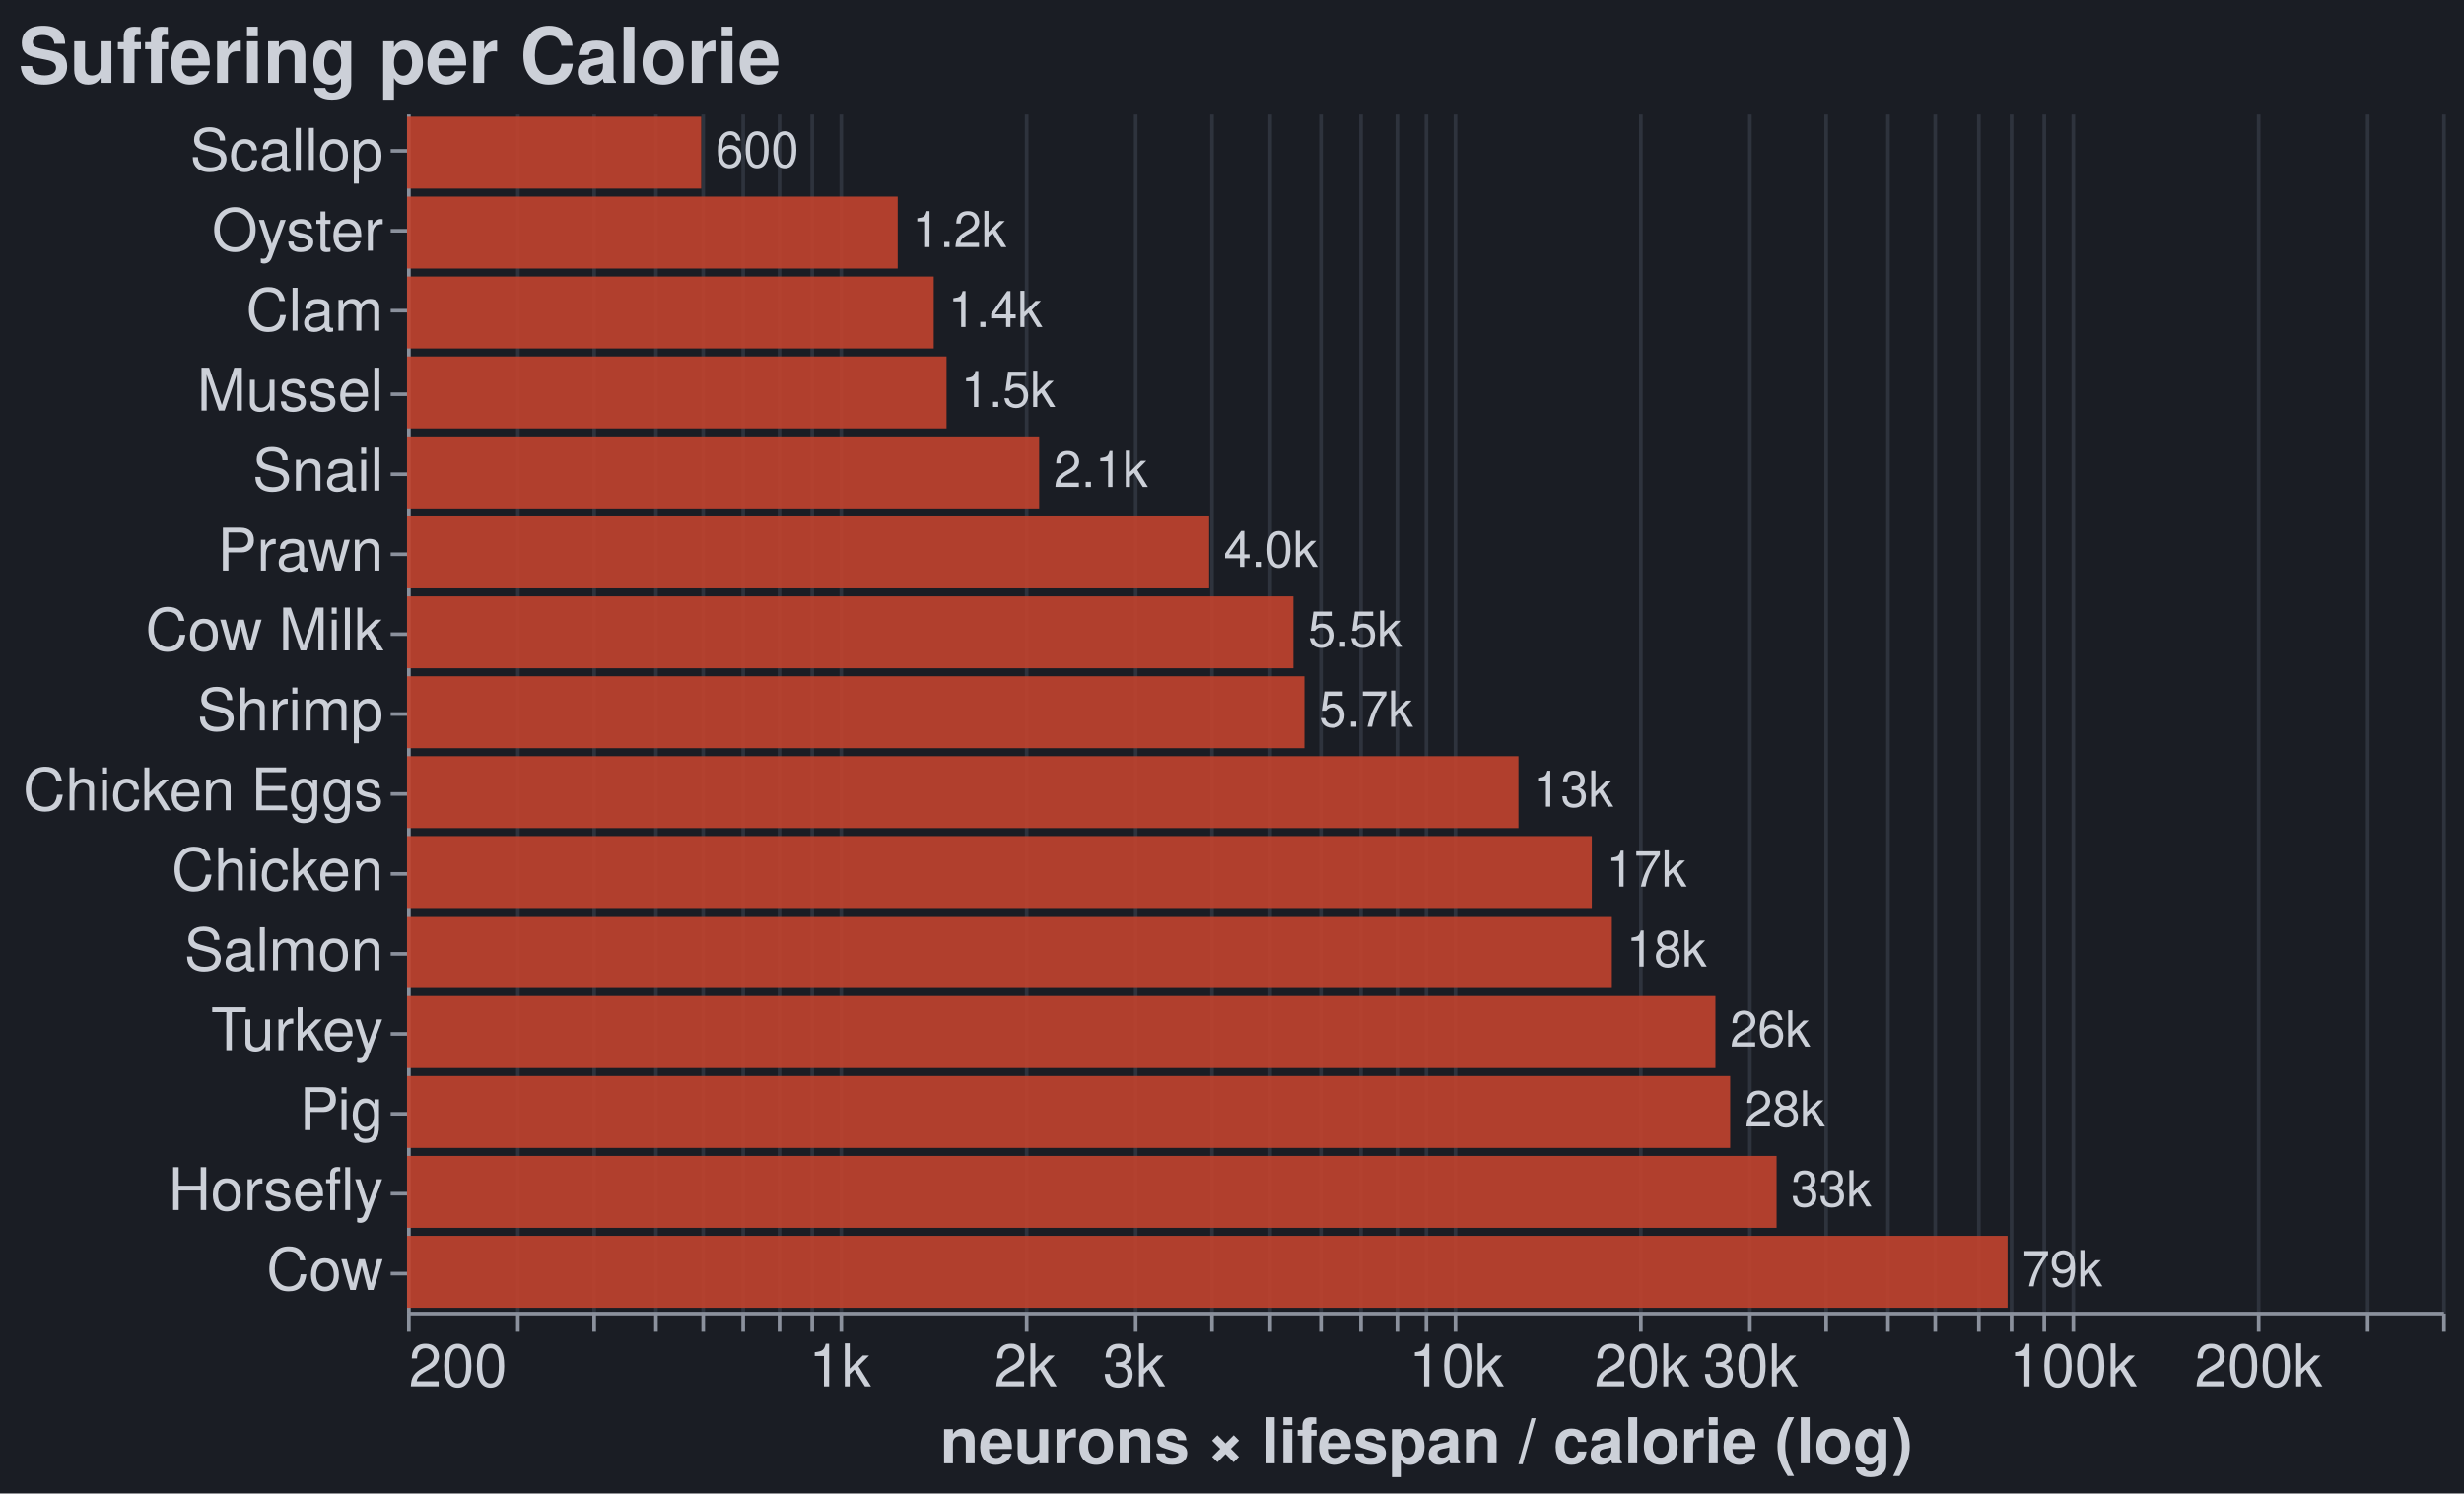
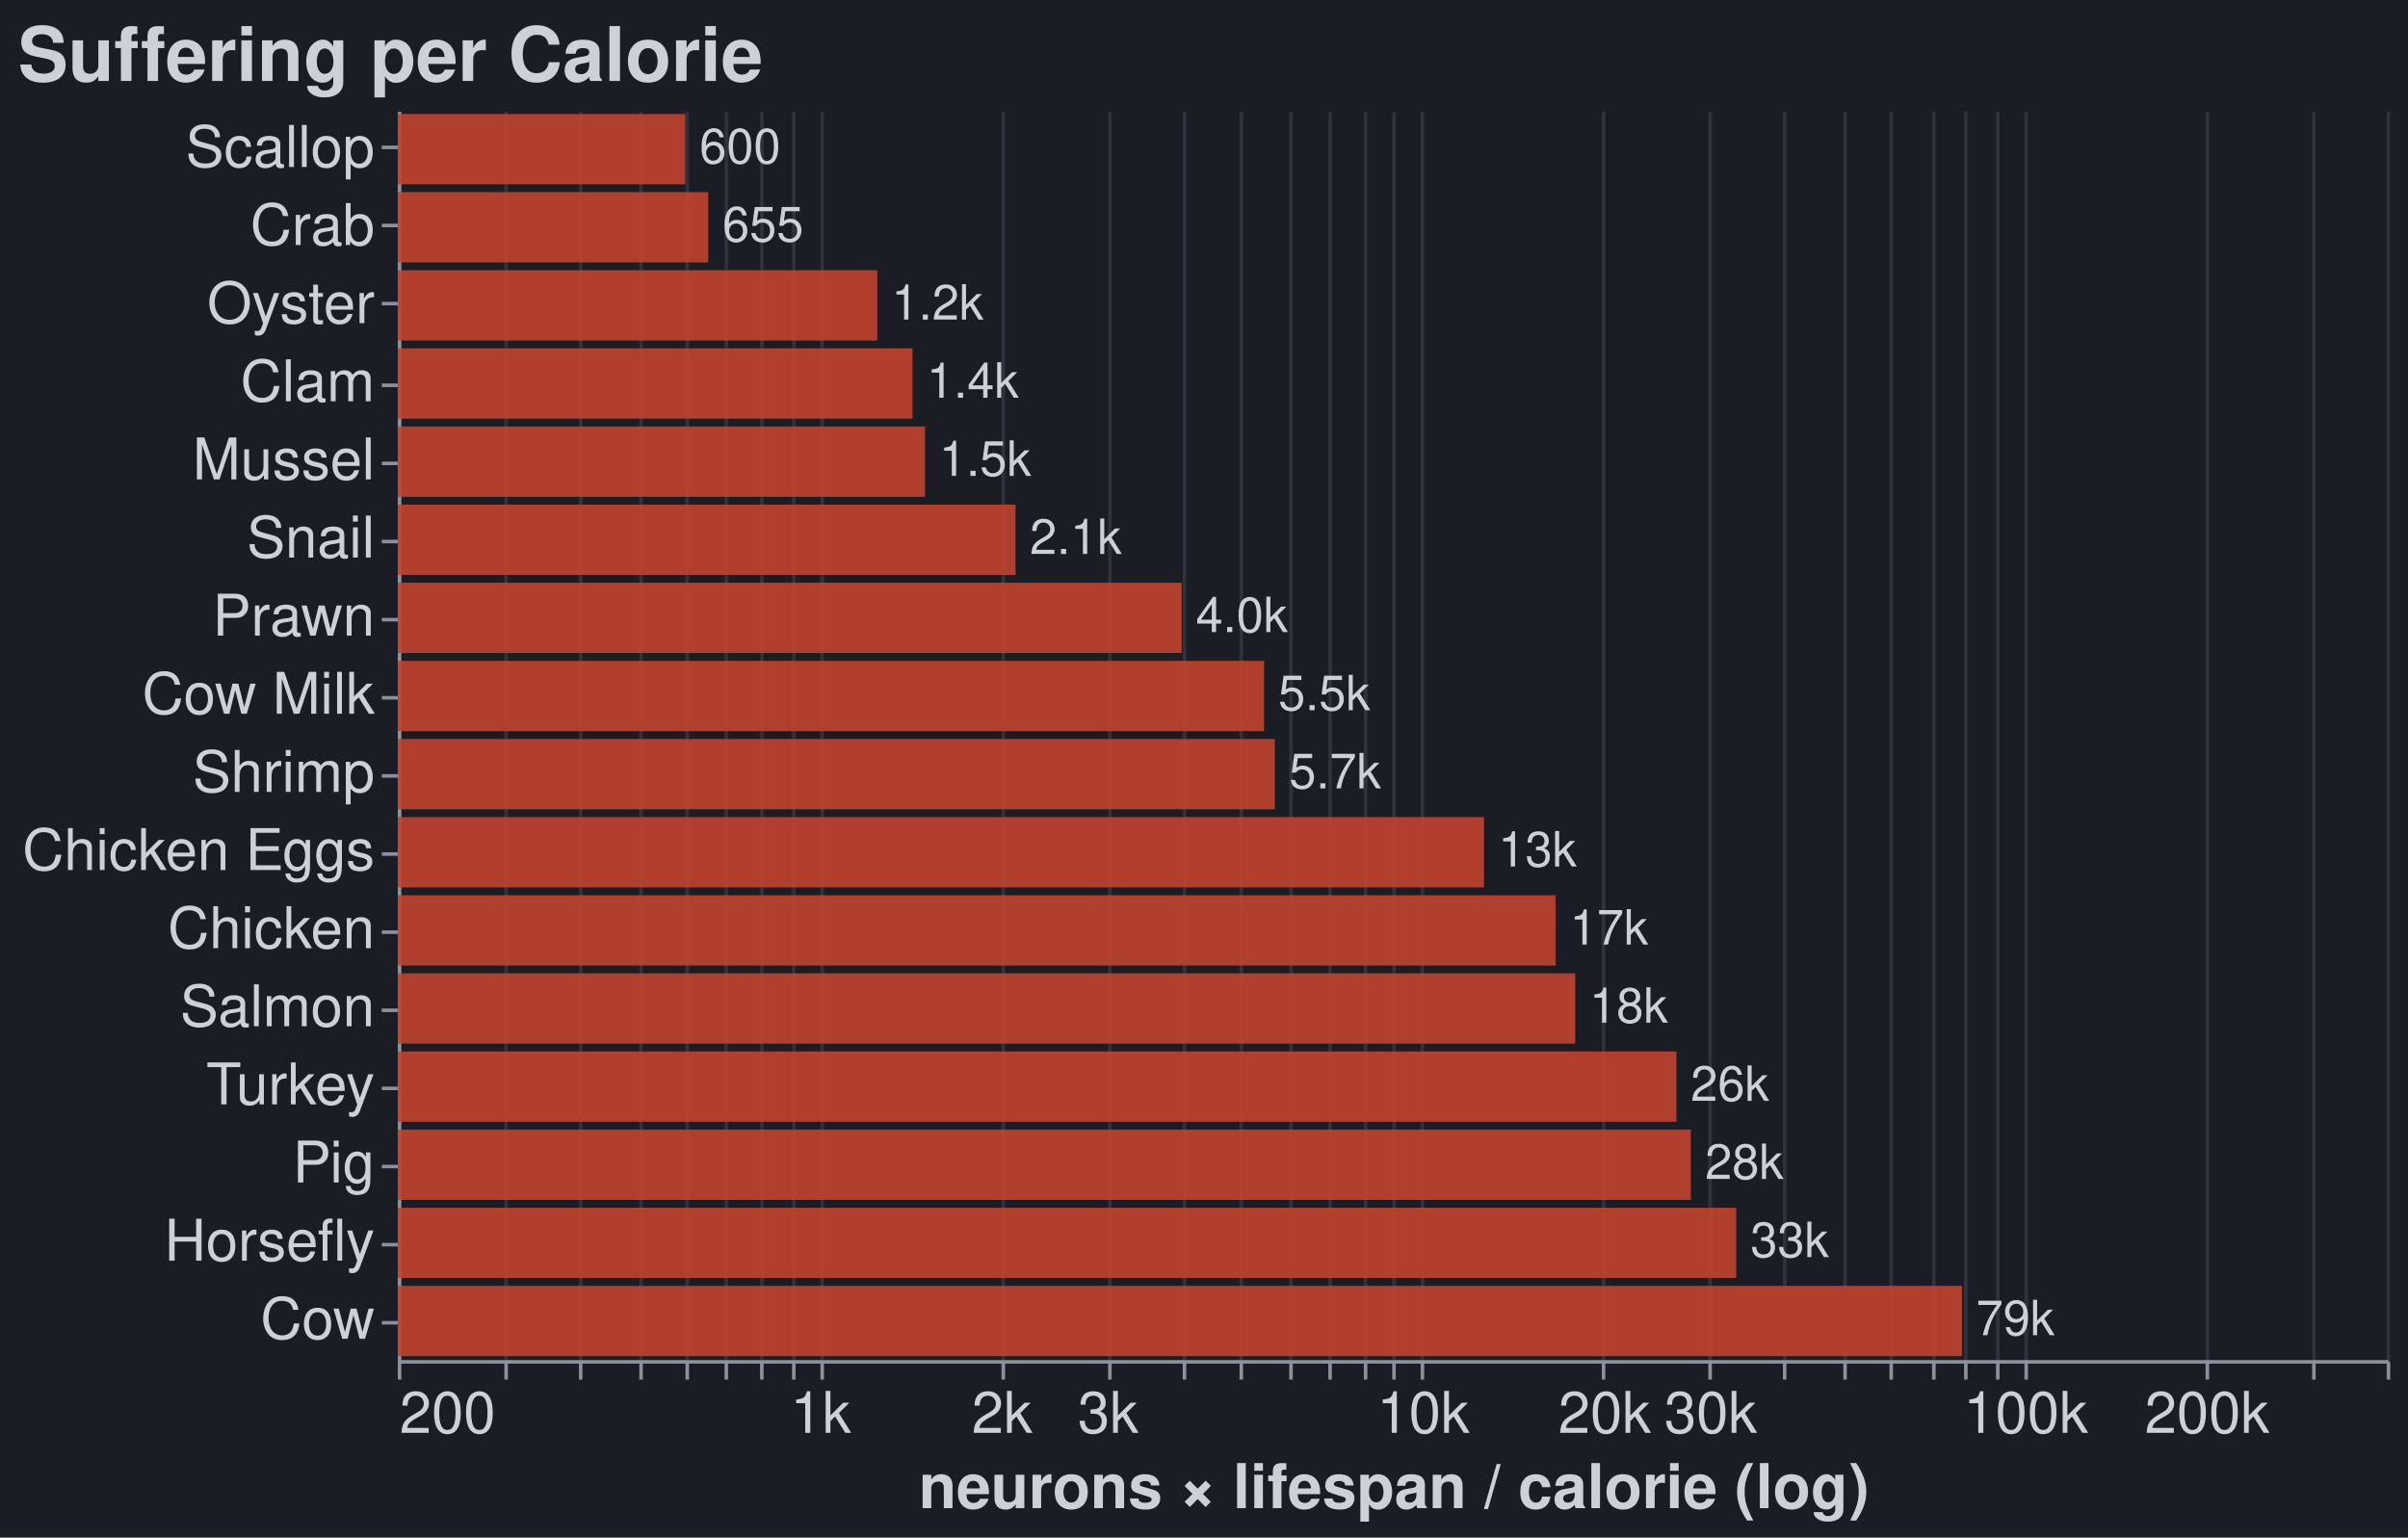
- <svg xmlns="http://www.w3.org/2000/svg" version="1.1" class="marks" width="678" height="411" viewBox="0 0 678 411">
-   <rect width="678" height="411" fill="#1a1d24" />
+ <svg xmlns="http://www.w3.org/2000/svg" version="1.1" class="marks" width="678" height="433" viewBox="0 0 678 433">
+   <rect width="678" height="433" fill="#1a1d24" />
  <g fill="none" stroke-miterlimit="10" transform="translate(112,31)">
    <g class="mark-group role-frame root" role="graphics-object" aria-roledescription="group mark container">
      <g transform="translate(0,0)">
-         <path class="background" aria-hidden="true" d="M0,0h560v330h-560Z" />
+         <path class="background" aria-hidden="true" d="M0,0h560v352h-560Z" />
        <g>
          <g class="mark-group role-axis" aria-hidden="true">
-             <g transform="translate(0.5,330.5)">
+             <g transform="translate(0.5,352.5)">
              <path class="background" aria-hidden="true" d="M0,0h0v0h0Z" pointer-events="none" />
              <g>
                <g class="mark-rule role-axis-grid" pointer-events="none">
-                   <line transform="translate(0,0)" x2="0" y2="-330" stroke="#2e333d" stroke-width="1" opacity="1" />
-                   <line transform="translate(30,0)" x2="0" y2="-330" stroke="#2e333d" stroke-width="1" opacity="1" />
-                   <line transform="translate(51,0)" x2="0" y2="-330" stroke="#2e333d" stroke-width="1" opacity="1" />
-                   <line transform="translate(68,0)" x2="0" y2="-330" stroke="#2e333d" stroke-width="1" opacity="1" />
-                   <line transform="translate(81,0)" x2="0" y2="-330" stroke="#2e333d" stroke-width="1" opacity="1" />
-                   <line transform="translate(92,0)" x2="0" y2="-330" stroke="#2e333d" stroke-width="1" opacity="1" />
-                   <line transform="translate(102,0)" x2="0" y2="-330" stroke="#2e333d" stroke-width="1" opacity="1" />
-                   <line transform="translate(111,0)" x2="0" y2="-330" stroke="#2e333d" stroke-width="1" opacity="1" />
-                   <line transform="translate(119,0)" x2="0" y2="-330" stroke="#2e333d" stroke-width="1" opacity="1" />
-                   <line transform="translate(170,0)" x2="0" y2="-330" stroke="#2e333d" stroke-width="1" opacity="1" />
-                   <line transform="translate(200,0)" x2="0" y2="-330" stroke="#2e333d" stroke-width="1" opacity="1" />
-                   <line transform="translate(221,0)" x2="0" y2="-330" stroke="#2e333d" stroke-width="1" opacity="1" />
-                   <line transform="translate(237,0)" x2="0" y2="-330" stroke="#2e333d" stroke-width="1" opacity="1" />
-                   <line transform="translate(251,0)" x2="0" y2="-330" stroke="#2e333d" stroke-width="1" opacity="1" />
-                   <line transform="translate(262,0)" x2="0" y2="-330" stroke="#2e333d" stroke-width="1" opacity="1" />
-                   <line transform="translate(272,0)" x2="0" y2="-330" stroke="#2e333d" stroke-width="1" opacity="1" />
-                   <line transform="translate(280,0)" x2="0" y2="-330" stroke="#2e333d" stroke-width="1" opacity="1" />
-                   <line transform="translate(288,0)" x2="0" y2="-330" stroke="#2e333d" stroke-width="1" opacity="1" />
-                   <line transform="translate(339,0)" x2="0" y2="-330" stroke="#2e333d" stroke-width="1" opacity="1" />
-                   <line transform="translate(369,0)" x2="0" y2="-330" stroke="#2e333d" stroke-width="1" opacity="1" />
-                   <line transform="translate(390,0)" x2="0" y2="-330" stroke="#2e333d" stroke-width="1" opacity="1" />
-                   <line transform="translate(407,0)" x2="0" y2="-330" stroke="#2e333d" stroke-width="1" opacity="1" />
-                   <line transform="translate(420,0)" x2="0" y2="-330" stroke="#2e333d" stroke-width="1" opacity="1" />
-                   <line transform="translate(432,0)" x2="0" y2="-330" stroke="#2e333d" stroke-width="1" opacity="1" />
-                   <line transform="translate(441,0)" x2="0" y2="-330" stroke="#2e333d" stroke-width="1" opacity="1" />
-                   <line transform="translate(450,0)" x2="0" y2="-330" stroke="#2e333d" stroke-width="1" opacity="1" />
-                   <line transform="translate(458,0)" x2="0" y2="-330" stroke="#2e333d" stroke-width="1" opacity="1" />
-                   <line transform="translate(509,0)" x2="0" y2="-330" stroke="#2e333d" stroke-width="1" opacity="1" />
-                   <line transform="translate(539,0)" x2="0" y2="-330" stroke="#2e333d" stroke-width="1" opacity="1" />
-                   <line transform="translate(560,0)" x2="0" y2="-330" stroke="#2e333d" stroke-width="1" opacity="1" />
+                   <line transform="translate(0,0)" x2="0" y2="-352" stroke="#2e333d" stroke-width="1" opacity="1" />
+                   <line transform="translate(30,0)" x2="0" y2="-352" stroke="#2e333d" stroke-width="1" opacity="1" />
+                   <line transform="translate(51,0)" x2="0" y2="-352" stroke="#2e333d" stroke-width="1" opacity="1" />
+                   <line transform="translate(68,0)" x2="0" y2="-352" stroke="#2e333d" stroke-width="1" opacity="1" />
+                   <line transform="translate(81,0)" x2="0" y2="-352" stroke="#2e333d" stroke-width="1" opacity="1" />
+                   <line transform="translate(92,0)" x2="0" y2="-352" stroke="#2e333d" stroke-width="1" opacity="1" />
+                   <line transform="translate(102,0)" x2="0" y2="-352" stroke="#2e333d" stroke-width="1" opacity="1" />
+                   <line transform="translate(111,0)" x2="0" y2="-352" stroke="#2e333d" stroke-width="1" opacity="1" />
+                   <line transform="translate(119,0)" x2="0" y2="-352" stroke="#2e333d" stroke-width="1" opacity="1" />
+                   <line transform="translate(170,0)" x2="0" y2="-352" stroke="#2e333d" stroke-width="1" opacity="1" />
+                   <line transform="translate(200,0)" x2="0" y2="-352" stroke="#2e333d" stroke-width="1" opacity="1" />
+                   <line transform="translate(221,0)" x2="0" y2="-352" stroke="#2e333d" stroke-width="1" opacity="1" />
+                   <line transform="translate(237,0)" x2="0" y2="-352" stroke="#2e333d" stroke-width="1" opacity="1" />
+                   <line transform="translate(251,0)" x2="0" y2="-352" stroke="#2e333d" stroke-width="1" opacity="1" />
+                   <line transform="translate(262,0)" x2="0" y2="-352" stroke="#2e333d" stroke-width="1" opacity="1" />
+                   <line transform="translate(272,0)" x2="0" y2="-352" stroke="#2e333d" stroke-width="1" opacity="1" />
+                   <line transform="translate(280,0)" x2="0" y2="-352" stroke="#2e333d" stroke-width="1" opacity="1" />
+                   <line transform="translate(288,0)" x2="0" y2="-352" stroke="#2e333d" stroke-width="1" opacity="1" />
+                   <line transform="translate(339,0)" x2="0" y2="-352" stroke="#2e333d" stroke-width="1" opacity="1" />
+                   <line transform="translate(369,0)" x2="0" y2="-352" stroke="#2e333d" stroke-width="1" opacity="1" />
+                   <line transform="translate(390,0)" x2="0" y2="-352" stroke="#2e333d" stroke-width="1" opacity="1" />
+                   <line transform="translate(407,0)" x2="0" y2="-352" stroke="#2e333d" stroke-width="1" opacity="1" />
+                   <line transform="translate(420,0)" x2="0" y2="-352" stroke="#2e333d" stroke-width="1" opacity="1" />
+                   <line transform="translate(432,0)" x2="0" y2="-352" stroke="#2e333d" stroke-width="1" opacity="1" />
+                   <line transform="translate(441,0)" x2="0" y2="-352" stroke="#2e333d" stroke-width="1" opacity="1" />
+                   <line transform="translate(450,0)" x2="0" y2="-352" stroke="#2e333d" stroke-width="1" opacity="1" />
+                   <line transform="translate(458,0)" x2="0" y2="-352" stroke="#2e333d" stroke-width="1" opacity="1" />
+                   <line transform="translate(509,0)" x2="0" y2="-352" stroke="#2e333d" stroke-width="1" opacity="1" />
+                   <line transform="translate(539,0)" x2="0" y2="-352" stroke="#2e333d" stroke-width="1" opacity="1" />
+                   <line transform="translate(560,0)" x2="0" y2="-352" stroke="#2e333d" stroke-width="1" opacity="1" />
                </g>
              </g>
              <path class="foreground" aria-hidden="true" d="" pointer-events="none" display="none" />
            </g>
          </g>
          <g class="mark-group role-axis" role="graphics-symbol" aria-roledescription="axis" aria-label="X-axis titled 'neurons × lifespan / calorie  (log)' for a log scale with values from 200 to 400k">
-             <g transform="translate(0.5,330.5)">
+             <g transform="translate(0.5,352.5)">
              <path class="background" aria-hidden="true" d="M0,0h0v0h0Z" pointer-events="none" />
              <g>
                <g class="mark-rule role-axis-tick" pointer-events="none">
                  <line transform="translate(0,0)" x2="0" y2="5" stroke="#8b919d" stroke-width="1" opacity="1" />
                  <line transform="translate(30,0)" x2="0" y2="5" stroke="#8b919d" stroke-width="1" opacity="1" />
                  <line transform="translate(51,0)" x2="0" y2="5" stroke="#8b919d" stroke-width="1" opacity="1" />
                  <line transform="translate(68,0)" x2="0" y2="5" stroke="#8b919d" stroke-width="1" opacity="1" />
                  <line transform="translate(81,0)" x2="0" y2="5" stroke="#8b919d" stroke-width="1" opacity="1" />
                  <line transform="translate(92,0)" x2="0" y2="5" stroke="#8b919d" stroke-width="1" opacity="1" />
                  <line transform="translate(102,0)" x2="0" y2="5" stroke="#8b919d" stroke-width="1" opacity="1" />
                  <line transform="translate(111,0)" x2="0" y2="5" stroke="#8b919d" stroke-width="1" opacity="1" />
                  <line transform="translate(119,0)" x2="0" y2="5" stroke="#8b919d" stroke-width="1" opacity="1" />
                  <line transform="translate(170,0)" x2="0" y2="5" stroke="#8b919d" stroke-width="1" opacity="1" />
                  <line transform="translate(200,0)" x2="0" y2="5" stroke="#8b919d" stroke-width="1" opacity="1" />
                  <line transform="translate(221,0)" x2="0" y2="5" stroke="#8b919d" stroke-width="1" opacity="1" />
                  <line transform="translate(237,0)" x2="0" y2="5" stroke="#8b919d" stroke-width="1" opacity="1" />
                  <line transform="translate(251,0)" x2="0" y2="5" stroke="#8b919d" stroke-width="1" opacity="1" />
                  <line transform="translate(262,0)" x2="0" y2="5" stroke="#8b919d" stroke-width="1" opacity="1" />
                  <line transform="translate(272,0)" x2="0" y2="5" stroke="#8b919d" stroke-width="1" opacity="1" />
                  <line transform="translate(280,0)" x2="0" y2="5" stroke="#8b919d" stroke-width="1" opacity="1" />
                  <line transform="translate(288,0)" x2="0" y2="5" stroke="#8b919d" stroke-width="1" opacity="1" />
                  <line transform="translate(339,0)" x2="0" y2="5" stroke="#8b919d" stroke-width="1" opacity="1" />
                  <line transform="translate(369,0)" x2="0" y2="5" stroke="#8b919d" stroke-width="1" opacity="1" />
                  <line transform="translate(390,0)" x2="0" y2="5" stroke="#8b919d" stroke-width="1" opacity="1" />
                  <line transform="translate(407,0)" x2="0" y2="5" stroke="#8b919d" stroke-width="1" opacity="1" />
                  <line transform="translate(420,0)" x2="0" y2="5" stroke="#8b919d" stroke-width="1" opacity="1" />
                  <line transform="translate(432,0)" x2="0" y2="5" stroke="#8b919d" stroke-width="1" opacity="1" />
                  <line transform="translate(441,0)" x2="0" y2="5" stroke="#8b919d" stroke-width="1" opacity="1" />
                  <line transform="translate(450,0)" x2="0" y2="5" stroke="#8b919d" stroke-width="1" opacity="1" />
                  <line transform="translate(458,0)" x2="0" y2="5" stroke="#8b919d" stroke-width="1" opacity="1" />
                  <line transform="translate(509,0)" x2="0" y2="5" stroke="#8b919d" stroke-width="1" opacity="1" />
                  <line transform="translate(539,0)" x2="0" y2="5" stroke="#8b919d" stroke-width="1" opacity="1" />
                  <line transform="translate(560,0)" x2="0" y2="5" stroke="#8b919d" stroke-width="1" opacity="1" />
                </g>
                <g class="mark-text role-axis-label" pointer-events="none">
                  <text text-anchor="start" transform="translate(0,20)" font-family="system-ui, -apple-system, Segoe UI, Helvetica, Arial, sans-serif" font-size="16.2px" fill="#ccd0d8" opacity="1">200</text>
                  <text text-anchor="middle" transform="translate(29.87283,20)" font-family="system-ui, -apple-system, Segoe UI, Helvetica, Arial, sans-serif" font-size="16.2px" fill="#ccd0d8" opacity="0">300</text>
                  <text text-anchor="middle" transform="translate(51.06794,20)" font-family="system-ui, -apple-system, Segoe UI, Helvetica, Arial, sans-serif" font-size="16.2px" fill="#ccd0d8" opacity="1" />
                  <text text-anchor="middle" transform="translate(67.50814,20)" font-family="system-ui, -apple-system, Segoe UI, Helvetica, Arial, sans-serif" font-size="16.2px" fill="#ccd0d8" opacity="1" />
                  <text text-anchor="middle" transform="translate(80.94077,20)" font-family="system-ui, -apple-system, Segoe UI, Helvetica, Arial, sans-serif" font-size="16.2px" fill="#ccd0d8" opacity="1" />
                  <text text-anchor="middle" transform="translate(92.29789,20)" font-family="system-ui, -apple-system, Segoe UI, Helvetica, Arial, sans-serif" font-size="16.2px" fill="#ccd0d8" opacity="1" />
                  <text text-anchor="middle" transform="translate(102.1359,20)" font-family="system-ui, -apple-system, Segoe UI, Helvetica, Arial, sans-serif" font-size="16.2px" fill="#ccd0d8" opacity="1" />
                  <text text-anchor="middle" transform="translate(110.8136,20)" font-family="system-ui, -apple-system, Segoe UI, Helvetica, Arial, sans-serif" font-size="16.2px" fill="#ccd0d8" opacity="1" />
                  <text text-anchor="middle" transform="translate(118.5761,20)" font-family="system-ui, -apple-system, Segoe UI, Helvetica, Arial, sans-serif" font-size="16.2px" fill="#ccd0d8" opacity="1">1k</text>
                  <text text-anchor="middle" transform="translate(169.644,20)" font-family="system-ui, -apple-system, Segoe UI, Helvetica, Arial, sans-serif" font-size="16.2px" fill="#ccd0d8" opacity="1">2k</text>
                  <text text-anchor="middle" transform="translate(199.5168,20)" font-family="system-ui, -apple-system, Segoe UI, Helvetica, Arial, sans-serif" font-size="16.2px" fill="#ccd0d8" opacity="1">3k</text>
                  <text text-anchor="middle" transform="translate(220.712,20)" font-family="system-ui, -apple-system, Segoe UI, Helvetica, Arial, sans-serif" font-size="16.2px" fill="#ccd0d8" opacity="1" />
                  <text text-anchor="middle" transform="translate(237.1522,20)" font-family="system-ui, -apple-system, Segoe UI, Helvetica, Arial, sans-serif" font-size="16.2px" fill="#ccd0d8" opacity="1" />
                  <text text-anchor="middle" transform="translate(250.5848,20)" font-family="system-ui, -apple-system, Segoe UI, Helvetica, Arial, sans-serif" font-size="16.2px" fill="#ccd0d8" opacity="1" />
                  <text text-anchor="middle" transform="translate(261.9419,20)" font-family="system-ui, -apple-system, Segoe UI, Helvetica, Arial, sans-serif" font-size="16.2px" fill="#ccd0d8" opacity="1" />
                  <text text-anchor="middle" transform="translate(271.7799,20)" font-family="system-ui, -apple-system, Segoe UI, Helvetica, Arial, sans-serif" font-size="16.2px" fill="#ccd0d8" opacity="1" />
                  <text text-anchor="middle" transform="translate(280.4576,20)" font-family="system-ui, -apple-system, Segoe UI, Helvetica, Arial, sans-serif" font-size="16.2px" fill="#ccd0d8" opacity="1" />
                  <text text-anchor="middle" transform="translate(288.2201,20)" font-family="system-ui, -apple-system, Segoe UI, Helvetica, Arial, sans-serif" font-size="16.2px" fill="#ccd0d8" opacity="1">10k</text>
                  <text text-anchor="middle" transform="translate(339.288,20)" font-family="system-ui, -apple-system, Segoe UI, Helvetica, Arial, sans-serif" font-size="16.2px" fill="#ccd0d8" opacity="1">20k</text>
                  <text text-anchor="middle" transform="translate(369.1609,20)" font-family="system-ui, -apple-system, Segoe UI, Helvetica, Arial, sans-serif" font-size="16.2px" fill="#ccd0d8" opacity="1">30k</text>
                  <text text-anchor="middle" transform="translate(390.356,20)" font-family="system-ui, -apple-system, Segoe UI, Helvetica, Arial, sans-serif" font-size="16.2px" fill="#ccd0d8" opacity="1" />
                  <text text-anchor="middle" transform="translate(406.7962,20)" font-family="system-ui, -apple-system, Segoe UI, Helvetica, Arial, sans-serif" font-size="16.2px" fill="#ccd0d8" opacity="1" />
                  <text text-anchor="middle" transform="translate(420.2288,20)" font-family="system-ui, -apple-system, Segoe UI, Helvetica, Arial, sans-serif" font-size="16.2px" fill="#ccd0d8" opacity="1" />
                  <text text-anchor="middle" transform="translate(431.5859,20)" font-family="system-ui, -apple-system, Segoe UI, Helvetica, Arial, sans-serif" font-size="16.2px" fill="#ccd0d8" opacity="1" />
                  <text text-anchor="middle" transform="translate(441.4239,20)" font-family="system-ui, -apple-system, Segoe UI, Helvetica, Arial, sans-serif" font-size="16.2px" fill="#ccd0d8" opacity="1" />
                  <text text-anchor="middle" transform="translate(450.1016,20)" font-family="system-ui, -apple-system, Segoe UI, Helvetica, Arial, sans-serif" font-size="16.2px" fill="#ccd0d8" opacity="1" />
                  <text text-anchor="middle" transform="translate(457.8641,20)" font-family="system-ui, -apple-system, Segoe UI, Helvetica, Arial, sans-serif" font-size="16.2px" fill="#ccd0d8" opacity="1">100k</text>
                  <text text-anchor="middle" transform="translate(508.9321,20)" font-family="system-ui, -apple-system, Segoe UI, Helvetica, Arial, sans-serif" font-size="16.2px" fill="#ccd0d8" opacity="1">200k</text>
                  <text text-anchor="middle" transform="translate(538.8049,20)" font-family="system-ui, -apple-system, Segoe UI, Helvetica, Arial, sans-serif" font-size="16.2px" fill="#ccd0d8" opacity="0">300k</text>
                  <text text-anchor="end" transform="translate(560,20)" font-family="system-ui, -apple-system, Segoe UI, Helvetica, Arial, sans-serif" font-size="16.2px" fill="#ccd0d8" opacity="1" />
                </g>
                <g class="mark-rule role-axis-domain" pointer-events="none">
                  <line transform="translate(0,0)" x2="560" y2="0" stroke="#8b919d" stroke-width="1" opacity="1" />
                </g>
                <g class="mark-text role-axis-title" pointer-events="none">
                  <text text-anchor="middle" transform="translate(280,41.2)" font-family="system-ui, -apple-system, Segoe UI, Helvetica, Arial, sans-serif" font-size="17.4px" font-weight="bold" fill="#ccd0d8" opacity="1">neurons × lifespan / calorie  (log)</text>
                </g>
              </g>
              <path class="foreground" aria-hidden="true" d="" pointer-events="none" display="none" />
            </g>
          </g>
-           <g class="mark-group role-axis" role="graphics-symbol" aria-roledescription="axis" aria-label="Y-axis for a discrete scale with 15 values: Scallop, Oyster, Clam, Mussel, Snail, ending with Cow">
+           <g class="mark-group role-axis" role="graphics-symbol" aria-roledescription="axis" aria-label="Y-axis for a discrete scale with 16 values: Scallop, Crab, Oyster, Clam, Mussel, ending with Cow">
            <g transform="translate(0.5,0.5)">
              <path class="background" aria-hidden="true" d="M0,0h0v0h0Z" pointer-events="none" />
              <g>
                <g class="mark-rule role-axis-tick" pointer-events="none">
                  <line transform="translate(0,10)" x2="-5" y2="0" stroke="#8b919d" stroke-width="1" opacity="1" />
                  <line transform="translate(0,32)" x2="-5" y2="0" stroke="#8b919d" stroke-width="1" opacity="1" />
                  <line transform="translate(0,54)" x2="-5" y2="0" stroke="#8b919d" stroke-width="1" opacity="1" />
                  <line transform="translate(0,77)" x2="-5" y2="0" stroke="#8b919d" stroke-width="1" opacity="1" />
                  <line transform="translate(0,99)" x2="-5" y2="0" stroke="#8b919d" stroke-width="1" opacity="1" />
                  <line transform="translate(0,121)" x2="-5" y2="0" stroke="#8b919d" stroke-width="1" opacity="1" />
                  <line transform="translate(0,143)" x2="-5" y2="0" stroke="#8b919d" stroke-width="1" opacity="1" />
                  <line transform="translate(0,165)" x2="-5" y2="0" stroke="#8b919d" stroke-width="1" opacity="1" />
                  <line transform="translate(0,187)" x2="-5" y2="0" stroke="#8b919d" stroke-width="1" opacity="1" />
                  <line transform="translate(0,209)" x2="-5" y2="0" stroke="#8b919d" stroke-width="1" opacity="1" />
                  <line transform="translate(0,231)" x2="-5" y2="0" stroke="#8b919d" stroke-width="1" opacity="1" />
                  <line transform="translate(0,253)" x2="-5" y2="0" stroke="#8b919d" stroke-width="1" opacity="1" />
                  <line transform="translate(0,275)" x2="-5" y2="0" stroke="#8b919d" stroke-width="1" opacity="1" />
                  <line transform="translate(0,297)" x2="-5" y2="0" stroke="#8b919d" stroke-width="1" opacity="1" />
                  <line transform="translate(0,319)" x2="-5" y2="0" stroke="#8b919d" stroke-width="1" opacity="1" />
+                   <line transform="translate(0,341)" x2="-5" y2="0" stroke="#8b919d" stroke-width="1" opacity="1" />
                </g>
                <g class="mark-text role-axis-label" pointer-events="none">
                  <text text-anchor="end" transform="translate(-7,15.5)" font-family="system-ui, -apple-system, Segoe UI, Helvetica, Arial, sans-serif" font-size="16.2px" fill="#ccd0d8" opacity="1">Scallop</text>
-                   <text text-anchor="end" transform="translate(-7,37.5)" font-family="system-ui, -apple-system, Segoe UI, Helvetica, Arial, sans-serif" font-size="16.2px" fill="#ccd0d8" opacity="1">Oyster</text>
-                   <text text-anchor="end" transform="translate(-7,59.5)" font-family="system-ui, -apple-system, Segoe UI, Helvetica, Arial, sans-serif" font-size="16.2px" fill="#ccd0d8" opacity="1">Clam</text>
-                   <text text-anchor="end" transform="translate(-7,81.5)" font-family="system-ui, -apple-system, Segoe UI, Helvetica, Arial, sans-serif" font-size="16.2px" fill="#ccd0d8" opacity="1">Mussel</text>
-                   <text text-anchor="end" transform="translate(-7,103.5)" font-family="system-ui, -apple-system, Segoe UI, Helvetica, Arial, sans-serif" font-size="16.2px" fill="#ccd0d8" opacity="1">Snail</text>
-                   <text text-anchor="end" transform="translate(-7,125.5)" font-family="system-ui, -apple-system, Segoe UI, Helvetica, Arial, sans-serif" font-size="16.2px" fill="#ccd0d8" opacity="1">Prawn</text>
-                   <text text-anchor="end" transform="translate(-7,147.5)" font-family="system-ui, -apple-system, Segoe UI, Helvetica, Arial, sans-serif" font-size="16.2px" fill="#ccd0d8" opacity="1">Cow Milk</text>
-                   <text text-anchor="end" transform="translate(-7,169.5)" font-family="system-ui, -apple-system, Segoe UI, Helvetica, Arial, sans-serif" font-size="16.2px" fill="#ccd0d8" opacity="1">Shrimp</text>
-                   <text text-anchor="end" transform="translate(-7,191.5)" font-family="system-ui, -apple-system, Segoe UI, Helvetica, Arial, sans-serif" font-size="16.2px" fill="#ccd0d8" opacity="1">Chicken Eggs</text>
-                   <text text-anchor="end" transform="translate(-7,213.5)" font-family="system-ui, -apple-system, Segoe UI, Helvetica, Arial, sans-serif" font-size="16.2px" fill="#ccd0d8" opacity="1">Chicken</text>
-                   <text text-anchor="end" transform="translate(-7,235.5)" font-family="system-ui, -apple-system, Segoe UI, Helvetica, Arial, sans-serif" font-size="16.2px" fill="#ccd0d8" opacity="1">Salmon</text>
-                   <text text-anchor="end" transform="translate(-7,257.5)" font-family="system-ui, -apple-system, Segoe UI, Helvetica, Arial, sans-serif" font-size="16.2px" fill="#ccd0d8" opacity="1">Turkey</text>
-                   <text text-anchor="end" transform="translate(-7,279.5)" font-family="system-ui, -apple-system, Segoe UI, Helvetica, Arial, sans-serif" font-size="16.2px" fill="#ccd0d8" opacity="1">Pig</text>
-                   <text text-anchor="end" transform="translate(-7,301.5)" font-family="system-ui, -apple-system, Segoe UI, Helvetica, Arial, sans-serif" font-size="16.2px" fill="#ccd0d8" opacity="1">Horsefly</text>
-                   <text text-anchor="end" transform="translate(-7,323.5)" font-family="system-ui, -apple-system, Segoe UI, Helvetica, Arial, sans-serif" font-size="16.2px" fill="#ccd0d8" opacity="1">Cow</text>
+                   <text text-anchor="end" transform="translate(-7,37.5)" font-family="system-ui, -apple-system, Segoe UI, Helvetica, Arial, sans-serif" font-size="16.2px" fill="#ccd0d8" opacity="1">Crab</text>
+                   <text text-anchor="end" transform="translate(-7,59.5)" font-family="system-ui, -apple-system, Segoe UI, Helvetica, Arial, sans-serif" font-size="16.2px" fill="#ccd0d8" opacity="1">Oyster</text>
+                   <text text-anchor="end" transform="translate(-7,81.5)" font-family="system-ui, -apple-system, Segoe UI, Helvetica, Arial, sans-serif" font-size="16.2px" fill="#ccd0d8" opacity="1">Clam</text>
+                   <text text-anchor="end" transform="translate(-7,103.5)" font-family="system-ui, -apple-system, Segoe UI, Helvetica, Arial, sans-serif" font-size="16.2px" fill="#ccd0d8" opacity="1">Mussel</text>
+                   <text text-anchor="end" transform="translate(-7,125.5)" font-family="system-ui, -apple-system, Segoe UI, Helvetica, Arial, sans-serif" font-size="16.2px" fill="#ccd0d8" opacity="1">Snail</text>
+                   <text text-anchor="end" transform="translate(-7,147.5)" font-family="system-ui, -apple-system, Segoe UI, Helvetica, Arial, sans-serif" font-size="16.2px" fill="#ccd0d8" opacity="1">Prawn</text>
+                   <text text-anchor="end" transform="translate(-7,169.5)" font-family="system-ui, -apple-system, Segoe UI, Helvetica, Arial, sans-serif" font-size="16.2px" fill="#ccd0d8" opacity="1">Cow Milk</text>
+                   <text text-anchor="end" transform="translate(-7,191.5)" font-family="system-ui, -apple-system, Segoe UI, Helvetica, Arial, sans-serif" font-size="16.2px" fill="#ccd0d8" opacity="1">Shrimp</text>
+                   <text text-anchor="end" transform="translate(-7,213.5)" font-family="system-ui, -apple-system, Segoe UI, Helvetica, Arial, sans-serif" font-size="16.2px" fill="#ccd0d8" opacity="1">Chicken Eggs</text>
+                   <text text-anchor="end" transform="translate(-7,235.5)" font-family="system-ui, -apple-system, Segoe UI, Helvetica, Arial, sans-serif" font-size="16.2px" fill="#ccd0d8" opacity="1">Chicken</text>
+                   <text text-anchor="end" transform="translate(-7,257.5)" font-family="system-ui, -apple-system, Segoe UI, Helvetica, Arial, sans-serif" font-size="16.2px" fill="#ccd0d8" opacity="1">Salmon</text>
+                   <text text-anchor="end" transform="translate(-7,279.5)" font-family="system-ui, -apple-system, Segoe UI, Helvetica, Arial, sans-serif" font-size="16.2px" fill="#ccd0d8" opacity="1">Turkey</text>
+                   <text text-anchor="end" transform="translate(-7,301.5)" font-family="system-ui, -apple-system, Segoe UI, Helvetica, Arial, sans-serif" font-size="16.2px" fill="#ccd0d8" opacity="1">Pig</text>
+                   <text text-anchor="end" transform="translate(-7,323.5)" font-family="system-ui, -apple-system, Segoe UI, Helvetica, Arial, sans-serif" font-size="16.2px" fill="#ccd0d8" opacity="1">Horsefly</text>
+                   <text text-anchor="end" transform="translate(-7,345.5)" font-family="system-ui, -apple-system, Segoe UI, Helvetica, Arial, sans-serif" font-size="16.2px" fill="#ccd0d8" opacity="1">Cow</text>
                </g>
                <g class="mark-rule role-axis-domain" pointer-events="none">
-                   <line transform="translate(0,0)" x2="0" y2="330" stroke="#8b919d" stroke-width="1" opacity="1" />
+                   <line transform="translate(0,0)" x2="0" y2="352" stroke="#8b919d" stroke-width="1" opacity="1" />
                </g>
              </g>
              <path class="foreground" aria-hidden="true" d="" pointer-events="none" display="none" />
            </g>
          </g>
          <g class="mark-rect role-mark layer_0_marks" role="graphics-object" aria-roledescription="rect mark container">
            <path aria-label="neurons × lifespan / calorie  (log): 600; item: Scallop; base: 200" role="graphics-symbol" aria-roledescription="bar" d="M0,1.1h80.941v19.8h-80.941Z" fill="#c1432e" opacity="0.9" />
-             <path aria-label="neurons × lifespan / calorie  (log): 1.25k; item: Oyster; base: 200" role="graphics-symbol" aria-roledescription="bar" d="M0,23.1h135.016v19.8h-135.016Z" fill="#c1432e" opacity="0.9" />
-             <path aria-label="neurons × lifespan / calorie  (log): 1.43k; item: Clam; base: 200" role="graphics-symbol" aria-roledescription="bar" d="M0,45.1h144.928v19.8h-144.928Z" fill="#c1432e" opacity="0.9" />
-             <path aria-label="neurons × lifespan / calorie  (log): 1.5k; item: Mussel; base: 200" role="graphics-symbol" aria-roledescription="bar" d="M0,67.1h148.449v19.8h-148.449Z" fill="#c1432e" opacity="0.9" />
-             <path aria-label="neurons × lifespan / calorie  (log): 2.12k; item: Snail; base: 200" role="graphics-symbol" aria-roledescription="bar" d="M0,89.1h173.937v19.8h-173.937Z" fill="#c1432e" opacity="0.9" />
-             <path aria-label="neurons × lifespan / calorie  (log): 4k; item: Prawn; base: 200" role="graphics-symbol" aria-roledescription="bar" d="M0,111.1h220.712v19.8h-220.712Z" fill="#c1432e" opacity="0.9" />
-             <path aria-label="neurons × lifespan / calorie  (log): 5.48k; item: Cow Milk; base: 200" role="graphics-symbol" aria-roledescription="bar" d="M0,133.1h243.906v19.8h-243.906Z" fill="#c1432e" opacity="0.9" />
-             <path aria-label="neurons × lifespan / calorie  (log): 5.71k; item: Shrimp; base: 200" role="graphics-symbol" aria-roledescription="bar" d="M0,155.1h246.935v19.8h-246.935Z" fill="#c1432e" opacity="0.9" />
-             <path aria-label="neurons × lifespan / calorie  (log): 12.7k; item: Chicken Eggs; base: 200" role="graphics-symbol" aria-roledescription="bar" d="M0,177.1h305.83v19.8h-305.83Z" fill="#c1432e" opacity="0.9" />
-             <path aria-label="neurons × lifespan / calorie  (log): 16.7k; item: Chicken; base: 200" role="graphics-symbol" aria-roledescription="bar" d="M0,199.1h326.003v19.8h-326.003Z" fill="#c1432e" opacity="0.9" />
-             <path aria-label="neurons × lifespan / calorie  (log): 18k; item: Salmon; base: 200" role="graphics-symbol" aria-roledescription="bar" d="M0,221.1h331.526v19.8h-331.526Z" fill="#c1432e" opacity="0.9" />
-             <path aria-label="neurons × lifespan / calorie  (log): 26.5k; item: Turkey; base: 200" role="graphics-symbol" aria-roledescription="bar" d="M0,243.1h360.021v19.8h-360.021Z" fill="#c1432e" opacity="0.9" />
-             <path aria-label="neurons × lifespan / calorie  (log): 28k; item: Pig; base: 200" role="graphics-symbol" aria-roledescription="bar" d="M0,265.1h364.078v19.8h-364.078Z" fill="#c1432e" opacity="0.9" />
-             <path aria-label="neurons × lifespan / calorie  (log): 33.3k; item: Horsefly; base: 200" role="graphics-symbol" aria-roledescription="bar" d="M0,287.1h376.85v19.8h-376.85Z" fill="#c1432e" opacity="0.9" />
-             <path aria-label="neurons × lifespan / calorie  (log): 78.9k; item: Cow; base: 200" role="graphics-symbol" aria-roledescription="bar" d="M0,309.1h440.404v19.8h-440.404Z" fill="#c1432e" opacity="0.9" />
+             <path aria-label="neurons × lifespan / calorie  (log): 655; item: Crab; base: 200" role="graphics-symbol" aria-roledescription="bar" d="M0,23.1h87.403v19.8h-87.403Z" fill="#c1432e" opacity="0.9" />
+             <path aria-label="neurons × lifespan / calorie  (log): 1.25k; item: Oyster; base: 200" role="graphics-symbol" aria-roledescription="bar" d="M0,45.1h135.016v19.8h-135.016Z" fill="#c1432e" opacity="0.9" />
+             <path aria-label="neurons × lifespan / calorie  (log): 1.43k; item: Clam; base: 200" role="graphics-symbol" aria-roledescription="bar" d="M0,67.1h144.928v19.8h-144.928Z" fill="#c1432e" opacity="0.9" />
+             <path aria-label="neurons × lifespan / calorie  (log): 1.5k; item: Mussel; base: 200" role="graphics-symbol" aria-roledescription="bar" d="M0,89.1h148.449v19.8h-148.449Z" fill="#c1432e" opacity="0.9" />
+             <path aria-label="neurons × lifespan / calorie  (log): 2.12k; item: Snail; base: 200" role="graphics-symbol" aria-roledescription="bar" d="M0,111.1h173.937v19.8h-173.937Z" fill="#c1432e" opacity="0.9" />
+             <path aria-label="neurons × lifespan / calorie  (log): 4k; item: Prawn; base: 200" role="graphics-symbol" aria-roledescription="bar" d="M0,133.1h220.712v19.8h-220.712Z" fill="#c1432e" opacity="0.9" />
+             <path aria-label="neurons × lifespan / calorie  (log): 5.48k; item: Cow Milk; base: 200" role="graphics-symbol" aria-roledescription="bar" d="M0,155.1h243.906v19.8h-243.906Z" fill="#c1432e" opacity="0.9" />
+             <path aria-label="neurons × lifespan / calorie  (log): 5.71k; item: Shrimp; base: 200" role="graphics-symbol" aria-roledescription="bar" d="M0,177.1h246.935v19.8h-246.935Z" fill="#c1432e" opacity="0.9" />
+             <path aria-label="neurons × lifespan / calorie  (log): 12.7k; item: Chicken Eggs; base: 200" role="graphics-symbol" aria-roledescription="bar" d="M0,199.1h305.83v19.8h-305.83Z" fill="#c1432e" opacity="0.9" />
+             <path aria-label="neurons × lifespan / calorie  (log): 16.7k; item: Chicken; base: 200" role="graphics-symbol" aria-roledescription="bar" d="M0,221.1h326.003v19.8h-326.003Z" fill="#c1432e" opacity="0.9" />
+             <path aria-label="neurons × lifespan / calorie  (log): 18k; item: Salmon; base: 200" role="graphics-symbol" aria-roledescription="bar" d="M0,243.1h331.526v19.8h-331.526Z" fill="#c1432e" opacity="0.9" />
+             <path aria-label="neurons × lifespan / calorie  (log): 26.5k; item: Turkey; base: 200" role="graphics-symbol" aria-roledescription="bar" d="M0,265.1h360.021v19.8h-360.021Z" fill="#c1432e" opacity="0.9" />
+             <path aria-label="neurons × lifespan / calorie  (log): 28k; item: Pig; base: 200" role="graphics-symbol" aria-roledescription="bar" d="M0,287.1h364.078v19.8h-364.078Z" fill="#c1432e" opacity="0.9" />
+             <path aria-label="neurons × lifespan / calorie  (log): 33.3k; item: Horsefly; base: 200" role="graphics-symbol" aria-roledescription="bar" d="M0,309.1h376.85v19.8h-376.85Z" fill="#c1432e" opacity="0.9" />
+             <path aria-label="neurons × lifespan / calorie  (log): 78.9k; item: Cow; base: 200" role="graphics-symbol" aria-roledescription="bar" d="M0,331.1h440.404v19.8h-440.404Z" fill="#c1432e" opacity="0.9" />
          </g>
          <g class="mark-text role-mark layer_1_marks" role="graphics-object" aria-roledescription="text mark container">
            <text aria-label="v: 600; item: Scallop; label: 600" role="graphics-symbol" aria-roledescription="text mark" text-anchor="start" transform="translate(84.94077,15)" font-family="system-ui, -apple-system, Segoe UI, Helvetica, Arial, sans-serif" font-size="13.7px" fill="#ccd0d8">600</text>
-             <text aria-label="v: 1250; item: Oyster; label: 1.2k" role="graphics-symbol" aria-roledescription="text mark" text-anchor="start" transform="translate(139.0163,37)" font-family="system-ui, -apple-system, Segoe UI, Helvetica, Arial, sans-serif" font-size="13.7px" fill="#ccd0d8">1.2k</text>
-             <text aria-label="v: 1430; item: Clam; label: 1.4k" role="graphics-symbol" aria-roledescription="text mark" text-anchor="start" transform="translate(148.9279,59)" font-family="system-ui, -apple-system, Segoe UI, Helvetica, Arial, sans-serif" font-size="13.7px" fill="#ccd0d8">1.4k</text>
-             <text aria-label="v: 1500; item: Mussel; label: 1.5k" role="graphics-symbol" aria-roledescription="text mark" text-anchor="start" transform="translate(152.4489,81)" font-family="system-ui, -apple-system, Segoe UI, Helvetica, Arial, sans-serif" font-size="13.7px" fill="#ccd0d8">1.5k</text>
-             <text aria-label="v: 2120; item: Snail; label: 2.1k" role="graphics-symbol" aria-roledescription="text mark" text-anchor="start" transform="translate(177.937,103)" font-family="system-ui, -apple-system, Segoe UI, Helvetica, Arial, sans-serif" font-size="13.7px" fill="#ccd0d8">2.1k</text>
-             <text aria-label="v: 4000; item: Prawn; label: 4.0k" role="graphics-symbol" aria-roledescription="text mark" text-anchor="start" transform="translate(224.712,125)" font-family="system-ui, -apple-system, Segoe UI, Helvetica, Arial, sans-serif" font-size="13.7px" fill="#ccd0d8">4.0k</text>
-             <text aria-label="v: 5480; item: Cow Milk; label: 5.5k" role="graphics-symbol" aria-roledescription="text mark" text-anchor="start" transform="translate(247.9058,147)" font-family="system-ui, -apple-system, Segoe UI, Helvetica, Arial, sans-serif" font-size="13.7px" fill="#ccd0d8">5.5k</text>
-             <text aria-label="v: 5710; item: Shrimp; label: 5.7k" role="graphics-symbol" aria-roledescription="text mark" text-anchor="start" transform="translate(250.9349,169)" font-family="system-ui, -apple-system, Segoe UI, Helvetica, Arial, sans-serif" font-size="13.7px" fill="#ccd0d8">5.7k</text>
-             <text aria-label="v: 12700; item: Chicken Eggs; label: 13k" role="graphics-symbol" aria-roledescription="text mark" text-anchor="start" transform="translate(309.8298,191)" font-family="system-ui, -apple-system, Segoe UI, Helvetica, Arial, sans-serif" font-size="13.7px" fill="#ccd0d8">13k</text>
-             <text aria-label="v: 16700; item: Chicken; label: 17k" role="graphics-symbol" aria-roledescription="text mark" text-anchor="start" transform="translate(330.0026,213)" font-family="system-ui, -apple-system, Segoe UI, Helvetica, Arial, sans-serif" font-size="13.7px" fill="#ccd0d8">17k</text>
-             <text aria-label="v: 18000; item: Salmon; label: 18k" role="graphics-symbol" aria-roledescription="text mark" text-anchor="start" transform="translate(335.5256,235)" font-family="system-ui, -apple-system, Segoe UI, Helvetica, Arial, sans-serif" font-size="13.7px" fill="#ccd0d8">18k</text>
-             <text aria-label="v: 26500; item: Turkey; label: 26k" role="graphics-symbol" aria-roledescription="text mark" text-anchor="start" transform="translate(364.0212,257)" font-family="system-ui, -apple-system, Segoe UI, Helvetica, Arial, sans-serif" font-size="13.7px" fill="#ccd0d8">26k</text>
-             <text aria-label="v: 28000; item: Pig; label: 28k" role="graphics-symbol" aria-roledescription="text mark" text-anchor="start" transform="translate(368.0778,279)" font-family="system-ui, -apple-system, Segoe UI, Helvetica, Arial, sans-serif" font-size="13.7px" fill="#ccd0d8">28k</text>
-             <text aria-label="v: 33300; item: Horsefly; label: 33k" role="graphics-symbol" aria-roledescription="text mark" text-anchor="start" transform="translate(380.8496,301)" font-family="system-ui, -apple-system, Segoe UI, Helvetica, Arial, sans-serif" font-size="13.7px" fill="#ccd0d8">33k</text>
-             <text aria-label="v: 78900; item: Cow; label: 79k" role="graphics-symbol" aria-roledescription="text mark" text-anchor="start" transform="translate(444.4039,323)" font-family="system-ui, -apple-system, Segoe UI, Helvetica, Arial, sans-serif" font-size="13.7px" fill="#ccd0d8">79k</text>
+             <text aria-label="v: 655; item: Crab; label: 655" role="graphics-symbol" aria-roledescription="text mark" text-anchor="start" transform="translate(91.40252,37)" font-family="system-ui, -apple-system, Segoe UI, Helvetica, Arial, sans-serif" font-size="13.7px" fill="#ccd0d8">655</text>
+             <text aria-label="v: 1250; item: Oyster; label: 1.2k" role="graphics-symbol" aria-roledescription="text mark" text-anchor="start" transform="translate(139.0163,59)" font-family="system-ui, -apple-system, Segoe UI, Helvetica, Arial, sans-serif" font-size="13.7px" fill="#ccd0d8">1.2k</text>
+             <text aria-label="v: 1430; item: Clam; label: 1.4k" role="graphics-symbol" aria-roledescription="text mark" text-anchor="start" transform="translate(148.9279,81)" font-family="system-ui, -apple-system, Segoe UI, Helvetica, Arial, sans-serif" font-size="13.7px" fill="#ccd0d8">1.4k</text>
+             <text aria-label="v: 1500; item: Mussel; label: 1.5k" role="graphics-symbol" aria-roledescription="text mark" text-anchor="start" transform="translate(152.4489,103)" font-family="system-ui, -apple-system, Segoe UI, Helvetica, Arial, sans-serif" font-size="13.7px" fill="#ccd0d8">1.5k</text>
+             <text aria-label="v: 2120; item: Snail; label: 2.1k" role="graphics-symbol" aria-roledescription="text mark" text-anchor="start" transform="translate(177.937,125)" font-family="system-ui, -apple-system, Segoe UI, Helvetica, Arial, sans-serif" font-size="13.7px" fill="#ccd0d8">2.1k</text>
+             <text aria-label="v: 4000; item: Prawn; label: 4.0k" role="graphics-symbol" aria-roledescription="text mark" text-anchor="start" transform="translate(224.712,147)" font-family="system-ui, -apple-system, Segoe UI, Helvetica, Arial, sans-serif" font-size="13.7px" fill="#ccd0d8">4.0k</text>
+             <text aria-label="v: 5480; item: Cow Milk; label: 5.5k" role="graphics-symbol" aria-roledescription="text mark" text-anchor="start" transform="translate(247.9058,169)" font-family="system-ui, -apple-system, Segoe UI, Helvetica, Arial, sans-serif" font-size="13.7px" fill="#ccd0d8">5.5k</text>
+             <text aria-label="v: 5710; item: Shrimp; label: 5.7k" role="graphics-symbol" aria-roledescription="text mark" text-anchor="start" transform="translate(250.9349,191)" font-family="system-ui, -apple-system, Segoe UI, Helvetica, Arial, sans-serif" font-size="13.7px" fill="#ccd0d8">5.7k</text>
+             <text aria-label="v: 12700; item: Chicken Eggs; label: 13k" role="graphics-symbol" aria-roledescription="text mark" text-anchor="start" transform="translate(309.8298,213)" font-family="system-ui, -apple-system, Segoe UI, Helvetica, Arial, sans-serif" font-size="13.7px" fill="#ccd0d8">13k</text>
+             <text aria-label="v: 16700; item: Chicken; label: 17k" role="graphics-symbol" aria-roledescription="text mark" text-anchor="start" transform="translate(330.0026,235)" font-family="system-ui, -apple-system, Segoe UI, Helvetica, Arial, sans-serif" font-size="13.7px" fill="#ccd0d8">17k</text>
+             <text aria-label="v: 18000; item: Salmon; label: 18k" role="graphics-symbol" aria-roledescription="text mark" text-anchor="start" transform="translate(335.5256,257)" font-family="system-ui, -apple-system, Segoe UI, Helvetica, Arial, sans-serif" font-size="13.7px" fill="#ccd0d8">18k</text>
+             <text aria-label="v: 26500; item: Turkey; label: 26k" role="graphics-symbol" aria-roledescription="text mark" text-anchor="start" transform="translate(364.0212,279)" font-family="system-ui, -apple-system, Segoe UI, Helvetica, Arial, sans-serif" font-size="13.7px" fill="#ccd0d8">26k</text>
+             <text aria-label="v: 28000; item: Pig; label: 28k" role="graphics-symbol" aria-roledescription="text mark" text-anchor="start" transform="translate(368.0778,301)" font-family="system-ui, -apple-system, Segoe UI, Helvetica, Arial, sans-serif" font-size="13.7px" fill="#ccd0d8">28k</text>
+             <text aria-label="v: 33300; item: Horsefly; label: 33k" role="graphics-symbol" aria-roledescription="text mark" text-anchor="start" transform="translate(380.8496,323)" font-family="system-ui, -apple-system, Segoe UI, Helvetica, Arial, sans-serif" font-size="13.7px" fill="#ccd0d8">33k</text>
+             <text aria-label="v: 78900; item: Cow; label: 79k" role="graphics-symbol" aria-roledescription="text mark" text-anchor="start" transform="translate(444.4039,345)" font-family="system-ui, -apple-system, Segoe UI, Helvetica, Arial, sans-serif" font-size="13.7px" fill="#ccd0d8">79k</text>
          </g>
          <g class="mark-group role-title">
            <g transform="translate(-106.9527,-25.2)">
              <path class="background" aria-hidden="true" d="M0,0h0v0h0Z" pointer-events="none" />
              <g>
                <g class="mark-text role-title-text" role="graphics-symbol" aria-roledescription="title" aria-label="Title text 'Suffering per Calorie'" pointer-events="none">
                  <text text-anchor="start" transform="translate(0,17)" font-family="system-ui, -apple-system, Segoe UI, Helvetica, Arial, sans-serif" font-size="21.2px" font-weight="bold" fill="#ccd0d8" opacity="1">Suffering per Calorie</text>
                </g>
              </g>
              <path class="foreground" aria-hidden="true" d="" pointer-events="none" display="none" />
            </g>
          </g>
        </g>
        <path class="foreground" aria-hidden="true" d="" display="none" />
      </g>
    </g>
  </g>
</svg>
